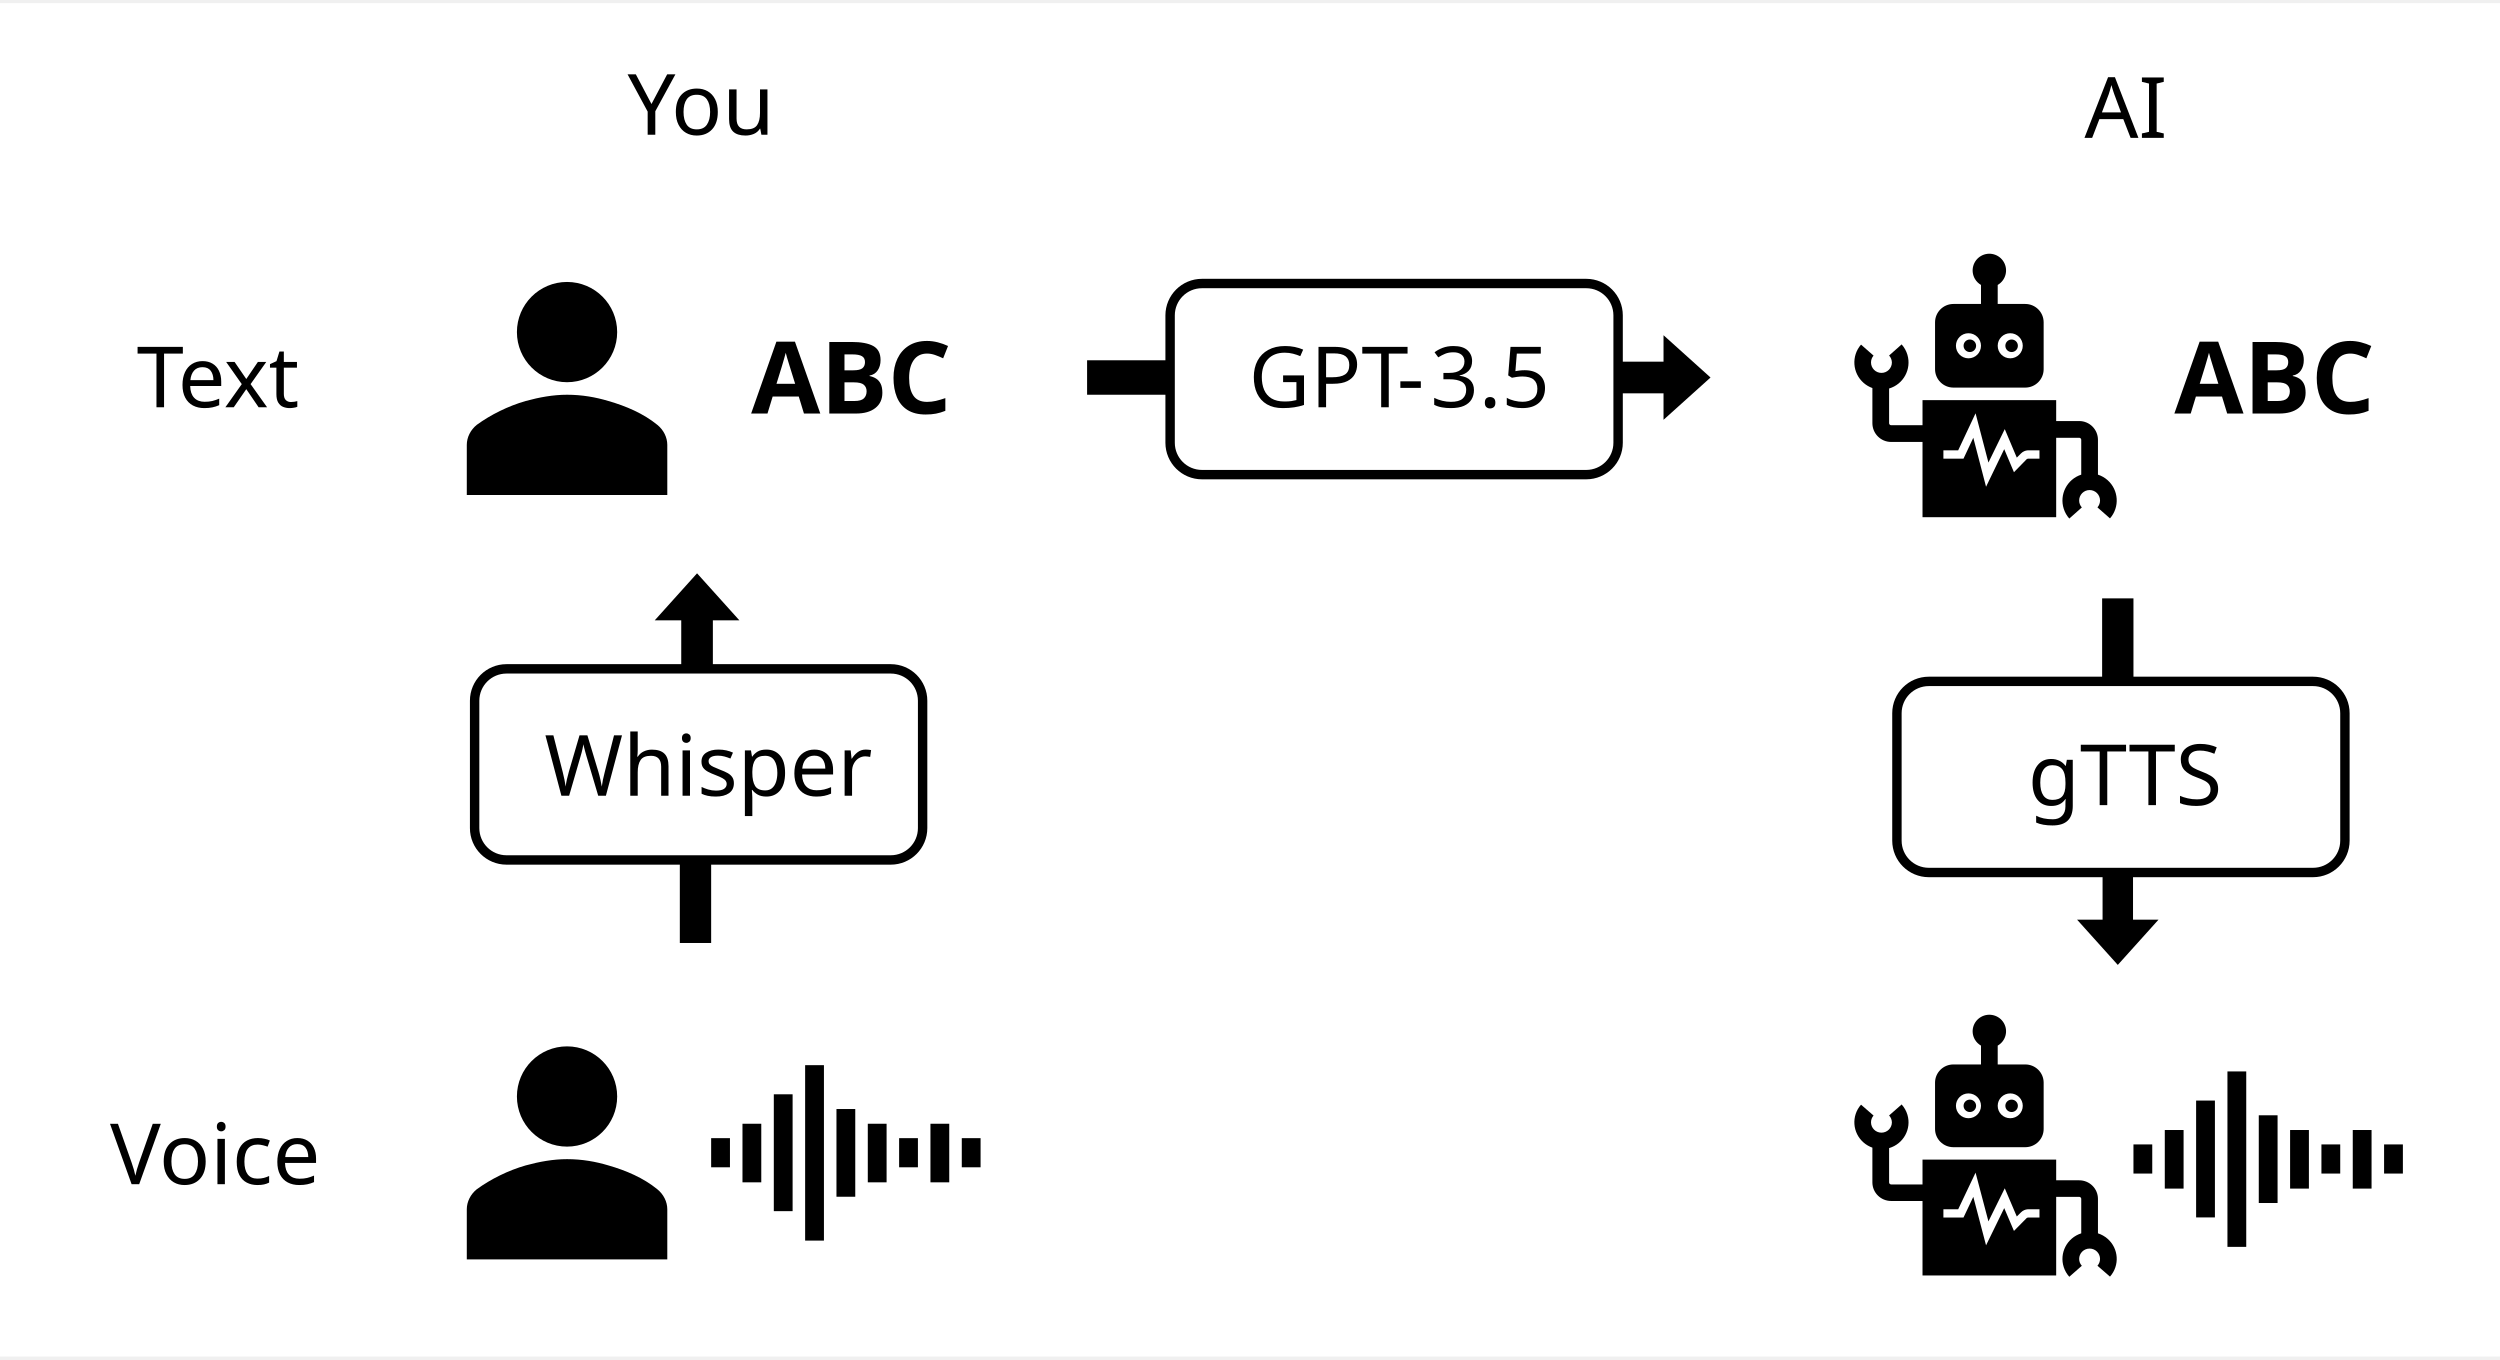
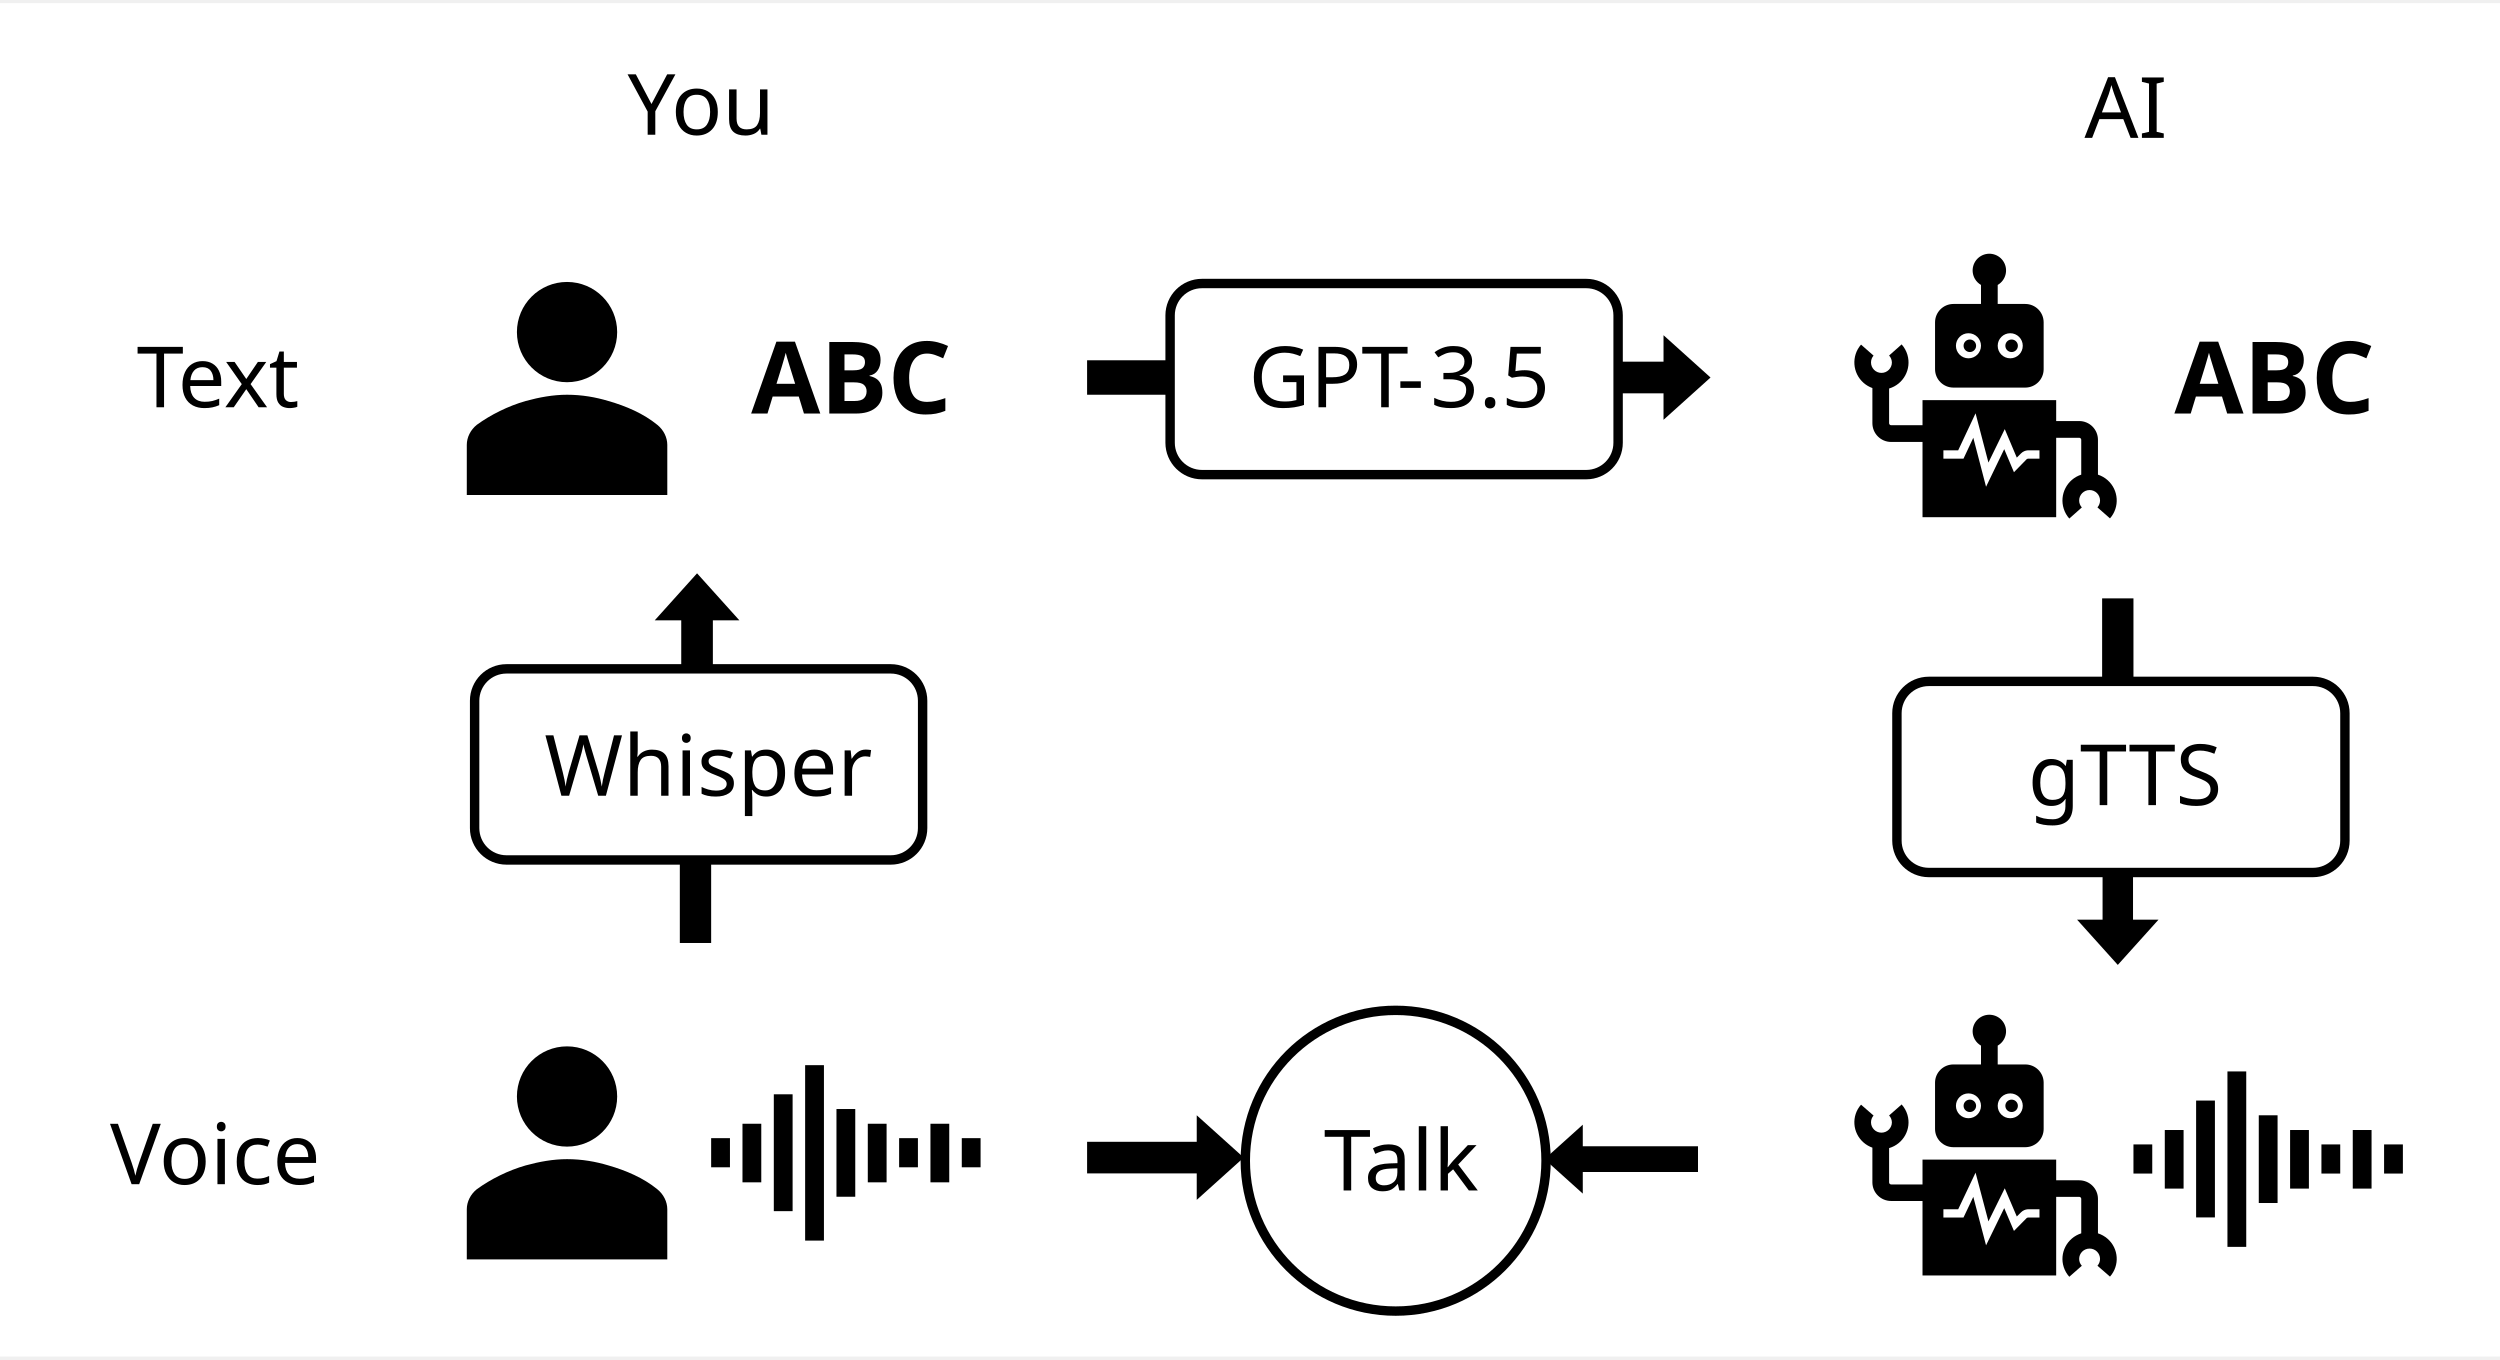
<svg xmlns="http://www.w3.org/2000/svg" width="798" height="434" overflow="hidden">
  <defs>
    <clipPath id="clip0">
      <rect x="241" y="144" width="798" height="434" />
    </clipPath>
    <clipPath id="clip1">
      <rect x="374" y="464" width="96" height="96" />
    </clipPath>
    <clipPath id="clip2">
      <rect x="374" y="464" width="96" height="96" />
    </clipPath>
    <clipPath id="clip3">
      <rect x="374" y="464" width="96" height="96" />
    </clipPath>
    <clipPath id="clip4">
      <rect x="463" y="464" width="96" height="96" />
    </clipPath>
    <clipPath id="clip5">
      <rect x="463" y="464" width="96" height="96" />
    </clipPath>
    <clipPath id="clip6">
      <rect x="463" y="464" width="96" height="96" />
    </clipPath>
    <clipPath id="clip7">
      <rect x="812" y="460" width="128" height="94" />
    </clipPath>
    <clipPath id="clip8">
      <rect x="812" y="460" width="128" height="94" />
    </clipPath>
    <clipPath id="clip9">
      <rect x="812" y="460" width="128" height="127" />
    </clipPath>
    <clipPath id="clip10">
      <rect x="917" y="466" width="96" height="96" />
    </clipPath>
    <clipPath id="clip11">
      <rect x="917" y="466" width="96" height="96" />
    </clipPath>
    <clipPath id="clip12">
      <rect x="917" y="466" width="96" height="96" />
    </clipPath>
    <clipPath id="clip13">
      <rect x="374" y="220" width="96" height="96" />
    </clipPath>
    <clipPath id="clip14">
      <rect x="374" y="220" width="96" height="96" />
    </clipPath>
    <clipPath id="clip15">
      <rect x="374" y="220" width="96" height="96" />
    </clipPath>
    <clipPath id="clip16">
      <rect x="812" y="217" width="128" height="95" />
    </clipPath>
    <clipPath id="clip17">
      <rect x="812" y="217" width="128" height="95" />
    </clipPath>
    <clipPath id="clip18">
      <rect x="812" y="217" width="128" height="129" />
    </clipPath>
  </defs>
  <g clip-path="url(#clip0)" transform="translate(-241 -144)">
    <rect x="241" y="145" width="798" height="432" fill="#FFFFFF" />
    <text font-family="Segoe UI,Segoe UI_MSFontService,sans-serif" font-weight="400" font-size="27" transform="translate(284.648 274)">Text</text>
    <text font-family="Segoe UI,Segoe UI_MSFontService,sans-serif" font-weight="400" font-size="27" transform="translate(276.116 522)">Voice</text>
    <text font-family="Segoe UI,Segoe UI_MSFontService,sans-serif" font-weight="400" font-size="27" transform="translate(906.367 188)">AI</text>
    <text font-family="Segoe UI,Segoe UI_MSFontService,sans-serif" font-weight="400" font-size="27" transform="translate(441.313 187)">You</text>
    <g clip-path="url(#clip1)">
      <g clip-path="url(#clip2)">
        <g clip-path="url(#clip3)">
          <path d="M438 494C438 502.837 430.837 510 422 510 413.163 510 406 502.837 406 494 406 485.163 413.163 478 422 478 430.837 478 438 485.163 438 494Z" />
          <path d="M454 546 454 530C454 527.6 452.8 525.2 450.8 523.6 446.4 520 440.8 517.6 435.2 516 431.2 514.8 426.8 514 422 514 417.6 514 413.2 514.8 408.8 516 403.2 517.6 397.6 520.4 393.2 523.6 391.2 525.2 390 527.6 390 530L390 546 454 546Z" />
        </g>
      </g>
    </g>
    <g clip-path="url(#clip4)">
      <g clip-path="url(#clip5)">
        <g clip-path="url(#clip6)">
          <path d="M548 507.3 554 507.3 554 516.6 548 516.6Z" />
          <path d="M528 507.3 534 507.3 534 516.6 528 516.6Z" />
          <path d="M468 507.3 474 507.3 474 516.6 468 516.6Z" />
          <path d="M538 502.7 544 502.7 544 521.4 538 521.4Z" />
          <path d="M518 502.7 524 502.7 524 521.4 518 521.4Z" />
          <path d="M478 502.7 484 502.7 484 521.4 478 521.4Z" />
          <path d="M508 498 514 498 514 526 508 526Z" />
          <path d="M488 493.3 494 493.3 494 530.6 488 530.6Z" />
          <path d="M498 484 504 484 504 540 498 540Z" />
        </g>
      </g>
    </g>
    <g clip-path="url(#clip7)">
      <g clip-path="url(#clip8)">
        <g clip-path="url(#clip9)">
          <path d="M85.077 95.088 41.495 95.088C36.025 95.088 31.59 99.522 31.59 104.993 31.59 110.463 36.025 114.898 41.495 114.898L85.077 114.898C90.547 114.898 94.982 110.463 94.982 104.993 94.982 99.522 90.547 95.088 85.077 95.088ZM44.137 108.955C41.948 108.955 40.175 107.181 40.175 104.993 40.175 102.805 41.948 101.031 44.137 101.031 46.325 101.031 48.099 102.805 48.099 104.993 48.099 107.181 46.325 108.955 44.137 108.955ZM63.286 108.955C61.098 108.955 59.324 107.181 59.324 104.993 59.324 102.805 61.098 101.031 63.286 101.031 65.474 101.031 67.248 102.805 67.248 104.993 67.248 107.181 65.474 108.955 63.286 108.955ZM82.436 108.955C80.248 108.955 78.474 107.181 78.474 104.993 78.474 102.805 80.248 101.031 82.436 101.031 84.624 101.031 86.398 102.805 86.398 104.993 86.398 107.181 84.624 108.955 82.436 108.955Z" transform="matrix(1.00959 0 0 1 812 460)" />
          <path d="M72.412 36.979C72.412 38.073 71.525 38.96 70.431 38.96 69.337 38.96 68.45 38.073 68.45 36.979 68.45 35.885 69.337 34.998 70.431 34.998 71.525 34.998 72.412 35.885 72.412 36.979Z" transform="matrix(1.00959 0 0 1 812 460)" />
          <path d="M74.763 23.772 66.033 23.772 66.033 17.763C68.56 16.304 69.426 13.073 67.967 10.547 66.508 8.02 63.277 7.154 60.751 8.613 58.224 10.072 57.358 13.303 58.817 15.829 59.281 16.632 59.947 17.299 60.751 17.763L60.751 23.772 52.021 23.772C48.822 23.779 46.23 26.371 46.223 29.57L46.223 44.388C46.23 47.586 48.822 50.178 52.021 50.185L74.763 50.185C77.962 50.178 80.553 47.586 80.561 44.388L80.561 29.57C80.553 26.371 77.962 23.779 74.763 23.772ZM56.788 40.941C54.6 40.941 52.827 39.167 52.827 36.979 52.827 34.79 54.6 33.017 56.788 33.017 58.977 33.017 60.751 34.79 60.751 36.979 60.751 39.167 58.977 40.941 56.788 40.941ZM69.995 40.941C67.807 40.941 66.033 39.167 66.033 36.979 66.033 34.79 67.807 33.017 69.995 33.017 72.183 33.017 73.957 34.79 73.957 36.979 73.957 39.167 72.183 40.941 69.995 40.941Z" transform="matrix(1.00959 0 0 1 812 460)" />
          <path d="M59.205 36.979C59.205 38.073 58.318 38.96 57.224 38.96 56.13 38.96 55.243 38.073 55.243 36.979 55.243 35.885 56.13 34.998 57.224 34.998 58.318 34.998 59.205 35.885 59.205 36.979Z" transform="matrix(1.00959 0 0 1 812 460)" />
          <path d="M97.729 77.681 97.729 66.68C97.729 63.405 95.074 60.751 91.799 60.751L84.522 60.751 84.522 54.147 42.261 54.147 42.261 62.071 32.343 62.071C31.986 62.071 31.696 61.782 31.696 61.424L31.696 50.476C36.236 49.135 38.829 44.368 37.489 39.828 37.129 38.611 36.504 37.489 35.658 36.543L31.696 40.056C32.25 40.658 32.565 41.443 32.581 42.261 32.571 44.085 31.085 45.555 29.261 45.545 27.438 45.535 25.968 44.049 25.978 42.225 25.982 41.438 26.267 40.678 26.783 40.082L22.821 36.609C19.708 40.185 20.084 45.607 23.66 48.72 24.469 49.424 25.403 49.97 26.413 50.331L26.413 61.424C26.413 64.699 29.068 67.354 32.343 67.354L42.261 67.354 42.261 91.126 84.522 91.126 84.522 66.033 91.799 66.033C92.157 66.033 92.447 66.323 92.447 66.68L92.447 77.681C87.936 79.141 85.462 83.98 86.921 88.491 87.286 89.62 87.882 90.661 88.669 91.548L92.631 88.035C92.085 87.436 91.783 86.654 91.786 85.843 91.788 84.02 93.267 82.543 95.091 82.544 96.914 82.546 98.391 84.025 98.389 85.849 98.389 86.648 98.098 87.421 97.571 88.022L101.533 91.496C104.657 87.94 104.308 82.524 100.752 79.399 99.873 78.626 98.844 78.041 97.729 77.681ZM79.24 72.636 75.568 72.636C75.441 72.659 75.319 72.709 75.212 72.782L71.171 76.915 68.093 69.625 62.349 81.511 58.321 66.033 55.217 72.636 48.865 72.636 48.865 69.995 53.54 69.995 59.034 58.307 63.101 73.865 68.265 63.299 72.069 72.306 73.389 70.986C73.969 70.399 74.745 70.046 75.568 69.995L79.24 69.995Z" transform="matrix(1.00959 0 0 1 812 460)" />
        </g>
      </g>
    </g>
    <g clip-path="url(#clip10)">
      <g clip-path="url(#clip11)">
        <g clip-path="url(#clip12)">
          <path d="M1002 509.3 1008 509.3 1008 518.6 1002 518.6Z" />
          <path d="M982 509.3 988 509.3 988 518.6 982 518.6Z" />
          <path d="M922 509.3 928 509.3 928 518.6 922 518.6Z" />
          <path d="M992 504.7 998 504.7 998 523.4 992 523.4Z" />
          <path d="M972 504.7 978 504.7 978 523.4 972 523.4Z" />
          <path d="M932 504.7 938 504.7 938 523.4 932 523.4Z" />
          <path d="M962 500 968 500 968 528 962 528Z" />
          <path d="M942 495.3 948 495.3 948 532.6 942 532.6Z" />
          <path d="M952 486 958 486 958 542 952 542Z" />
        </g>
      </g>
    </g>
    <g clip-path="url(#clip13)">
      <g clip-path="url(#clip14)">
        <g clip-path="url(#clip15)">
          <path d="M438 250C438 258.837 430.837 266 422 266 413.163 266 406 258.837 406 250 406 241.163 413.163 234 422 234 430.837 234 438 241.163 438 250Z" />
          <path d="M454 302 454 286C454 283.6 452.8 281.2 450.8 279.6 446.4 276 440.8 273.6 435.2 272 431.2 270.8 426.8 270 422 270 417.6 270 413.2 270.8 408.8 272 403.2 273.6 397.6 276.4 393.2 279.6 391.2 281.2 390 283.6 390 286L390 302 454 302Z" />
        </g>
      </g>
    </g>
    <g clip-path="url(#clip16)">
      <g clip-path="url(#clip17)">
        <g clip-path="url(#clip18)">
          <path d="M85.893 96 41.893 96C36.37 96 31.893 100.477 31.893 106 31.893 111.523 36.37 116 41.893 116L85.893 116C91.416 116 95.893 111.523 95.893 106 95.893 100.477 91.416 96 85.893 96ZM44.56 110C42.351 110 40.56 108.209 40.56 106 40.56 103.791 42.351 102 44.56 102 46.769 102 48.56 103.791 48.56 106 48.56 108.209 46.769 110 44.56 110ZM63.893 110C61.684 110 59.893 108.209 59.893 106 59.893 103.791 61.684 102 63.893 102 66.103 102 67.893 103.791 67.893 106 67.893 108.209 66.103 110 63.893 110ZM83.227 110C81.017 110 79.227 108.209 79.227 106 79.227 103.791 81.017 102 83.227 102 85.436 102 87.227 103.791 87.227 106 87.227 108.209 85.436 110 83.227 110Z" transform="matrix(1 0 0 1.00104 812 217)" />
          <path d="M73.107 37.333C73.107 38.438 72.211 39.333 71.107 39.333 70.002 39.333 69.107 38.438 69.107 37.333 69.107 36.229 70.002 35.333 71.107 35.333 72.211 35.333 73.107 36.229 73.107 37.333Z" transform="matrix(1 0 0 1.00104 812 217)" />
          <path d="M75.48 24 66.667 24 66.667 17.933C69.218 16.46 70.092 13.199 68.619 10.648 67.146 8.097 63.884 7.223 61.333 8.696 58.782 10.168 57.908 13.43 59.381 15.981 59.849 16.792 60.523 17.465 61.333 17.933L61.333 24 52.52 24C49.29 24.007 46.674 26.624 46.667 29.853L46.667 44.813C46.674 48.043 49.29 50.659 52.52 50.667L75.48 50.667C78.71 50.659 81.326 48.043 81.333 44.813L81.333 29.853C81.326 26.624 78.71 24.007 75.48 24ZM57.333 41.333C55.124 41.333 53.333 39.542 53.333 37.333 53.333 35.124 55.124 33.333 57.333 33.333 59.542 33.333 61.333 35.124 61.333 37.333 61.333 39.542 59.542 41.333 57.333 41.333ZM70.667 41.333C68.457 41.333 66.667 39.542 66.667 37.333 66.667 35.124 68.457 33.333 70.667 33.333 72.876 33.333 74.667 35.124 74.667 37.333 74.667 39.542 72.876 41.333 70.667 41.333Z" transform="matrix(1 0 0 1.00104 812 217)" />
          <path d="M59.773 37.333C59.773 38.438 58.878 39.333 57.773 39.333 56.669 39.333 55.773 38.438 55.773 37.333 55.773 36.229 56.669 35.333 57.773 35.333 58.878 35.333 59.773 36.229 59.773 37.333Z" transform="matrix(1 0 0 1.00104 812 217)" />
          <path d="M98.667 78.427 98.667 67.32C98.667 64.014 95.986 61.333 92.68 61.333L85.333 61.333 85.333 54.667 42.667 54.667 42.667 62.667 32.653 62.667C32.292 62.667 32 62.374 32 62.013L32 50.96C36.584 49.606 39.202 44.794 37.848 40.21 37.485 38.981 36.854 37.849 36 36.893L32 40.44C32.559 41.048 32.877 41.84 32.893 42.667 32.883 44.508 31.383 45.992 29.542 45.982 27.701 45.972 26.217 44.471 26.227 42.63 26.231 41.835 26.52 41.068 27.04 40.467L23.04 36.96C19.898 40.57 20.277 46.045 23.887 49.187 24.704 49.898 25.647 50.45 26.667 50.813L26.667 62.013C26.667 65.32 29.347 68 32.653 68L42.667 68 42.667 92 85.333 92 85.333 66.667 92.68 66.667C93.041 66.667 93.333 66.959 93.333 67.32L93.333 78.427C88.779 79.9 86.282 84.786 87.755 89.34 88.124 90.48 88.725 91.531 89.52 92.427L93.52 88.88C92.968 88.275 92.664 87.485 92.667 86.667 92.668 84.826 94.162 83.335 96.003 83.336 97.844 83.338 99.335 84.831 99.333 86.672 99.333 87.48 99.039 88.26 98.507 88.867L102.507 92.373C105.661 88.784 105.309 83.316 101.719 80.161 100.831 79.38 99.792 78.79 98.667 78.427ZM80 73.333 76.293 73.333C76.164 73.356 76.042 73.406 75.933 73.48L71.853 77.653 68.747 70.293 62.947 82.293 58.88 66.667 55.747 73.333 49.333 73.333 49.333 70.667 54.053 70.667 59.6 58.867 63.707 74.573 68.92 63.907 72.76 73 74.093 71.667C74.679 71.074 75.462 70.718 76.293 70.667L80 70.667Z" transform="matrix(1 0 0 1.00104 812 217)" />
        </g>
      </g>
    </g>
    <path d="M450 342.003 463.5 327 477 342.003 468.547 342.003 468.547 357 458.453 357 458.453 342.003Z" fill-rule="evenodd" />
    <path d="M392.5 367.667C392.5 362.052 397.052 357.5 402.667 357.5L525.333 357.5C530.948 357.5 535.5 362.052 535.5 367.667L535.5 408.333C535.5 413.948 530.948 418.5 525.333 418.5L402.667 418.5C397.052 418.5 392.5 413.948 392.5 408.333Z" stroke="#000000" stroke-width="3" stroke-miterlimit="8" fill="none" fill-rule="evenodd" />
    <text font-family="Segoe UI,Segoe UI_MSFontService,sans-serif" font-weight="400" font-size="27" transform="translate(414.777 398)">Whisper</text>
    <rect x="458" y="418" width="10" height="27" />
    <path d="M614.5 244.667C614.5 239.052 619.052 234.5 624.667 234.5L747.333 234.5C752.948 234.5 757.5 239.052 757.5 244.667L757.5 285.333C757.5 290.948 752.948 295.5 747.333 295.5L624.667 295.5C619.052 295.5 614.5 290.948 614.5 285.333Z" stroke="#000000" stroke-width="3" stroke-miterlimit="8" fill="none" fill-rule="evenodd" />
    <text font-family="Segoe UI,Segoe UI_MSFontService,sans-serif" font-weight="400" font-size="27" transform="translate(639.582 274)">GPT</text>
    <text font-family="Segoe UI,Segoe UI_MSFontService,sans-serif" font-weight="400" font-size="27" transform="translate(686.916 274)">-</text>
    <text font-family="Segoe UI,Segoe UI_MSFontService,sans-serif" font-weight="400" font-size="27" transform="translate(697.582 274)">3.5</text>
    <path d="M846.5 371.667C846.5 366.052 851.052 361.5 856.667 361.5L979.333 361.5C984.948 361.5 989.5 366.052 989.5 371.667L989.5 412.333C989.5 417.948 984.948 422.5 979.333 422.5L856.667 422.5C851.052 422.5 846.5 417.948 846.5 412.333Z" stroke="#000000" stroke-width="3" stroke-miterlimit="8" fill="none" fill-rule="evenodd" />
    <text font-family="Segoe UI,Segoe UI_MSFontService,sans-serif" font-weight="400" font-size="27" transform="translate(888.314 401)">gTTS</text>
    <text font-family="Segoe UI Black,Segoe UI Black_MSFontService,sans-serif" font-weight="900" font-size="32" transform="translate(480.761 276)">ABC</text>
    <text font-family="Segoe UI Black,Segoe UI Black_MSFontService,sans-serif" font-weight="900" font-size="32" transform="translate(935.057 276)">ABC</text>
    <rect x="912" y="335" width="10" height="26" />
    <path d="M930 437.553 917 452 904 437.553 912.14 437.553 912.14 422 921.86 422 921.86 437.553Z" fill-rule="evenodd" />
    <path d="M771.997 251 787 264.5 771.997 278 771.997 269.547 757 269.547 757 259.453 771.997 259.453Z" fill-rule="evenodd" />
    <rect x="588" y="259" width="26" height="11" />
+     <path d="M638.5 514.5C638.5 487.99 659.99 466.5 686.5 466.5 713.01 466.5 734.5 487.99 734.5 514.5 734.5 541.01 713.01 562.5 686.5 562.5 659.99 562.5 638.5 541.01 638.5 514.5Z" stroke="#000000" stroke-width="3" stroke-miterlimit="8" fill="none" fill-rule="evenodd" />
+     <text font-family="Segoe UI,Segoe UI_MSFontService,sans-serif" font-weight="400" font-size="27" transform="translate(663.579 524)">Talk</text>
+     <path d="M622.997 500 638 513.5 622.997 527 622.997 518.547 588 518.547 588 508.453 622.997 508.453Z" fill-rule="evenodd" />
+     <path d="M746.224 525 734 514 746.224 503 746.224 509.888 783 509.888 783 518.112 746.224 518.112Z" fill-rule="evenodd" />
  </g>
</svg>
